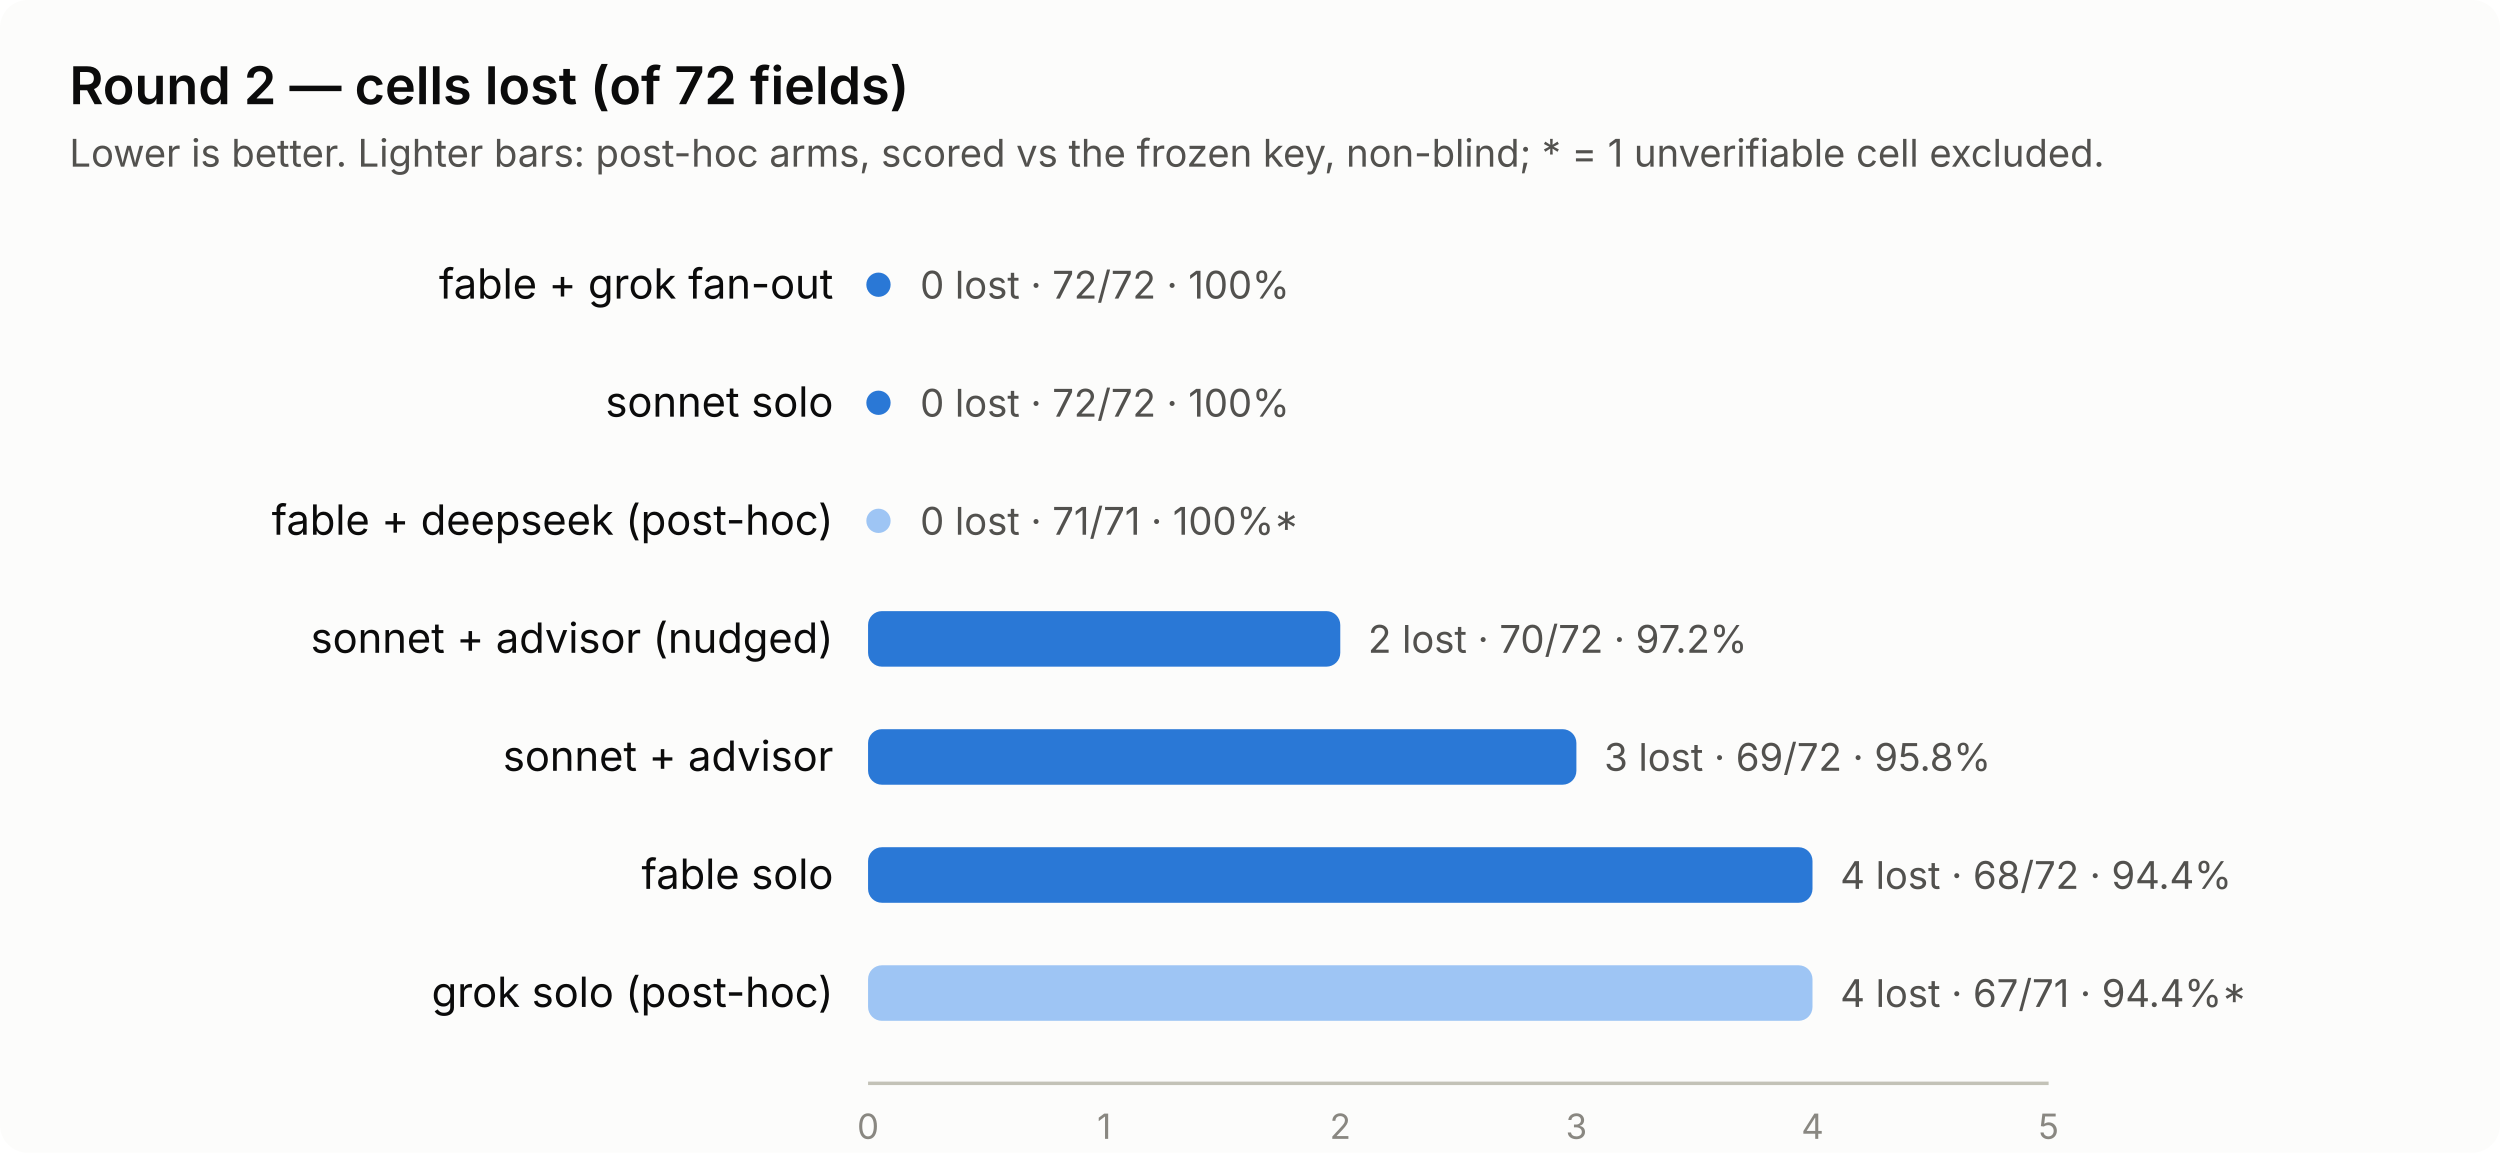
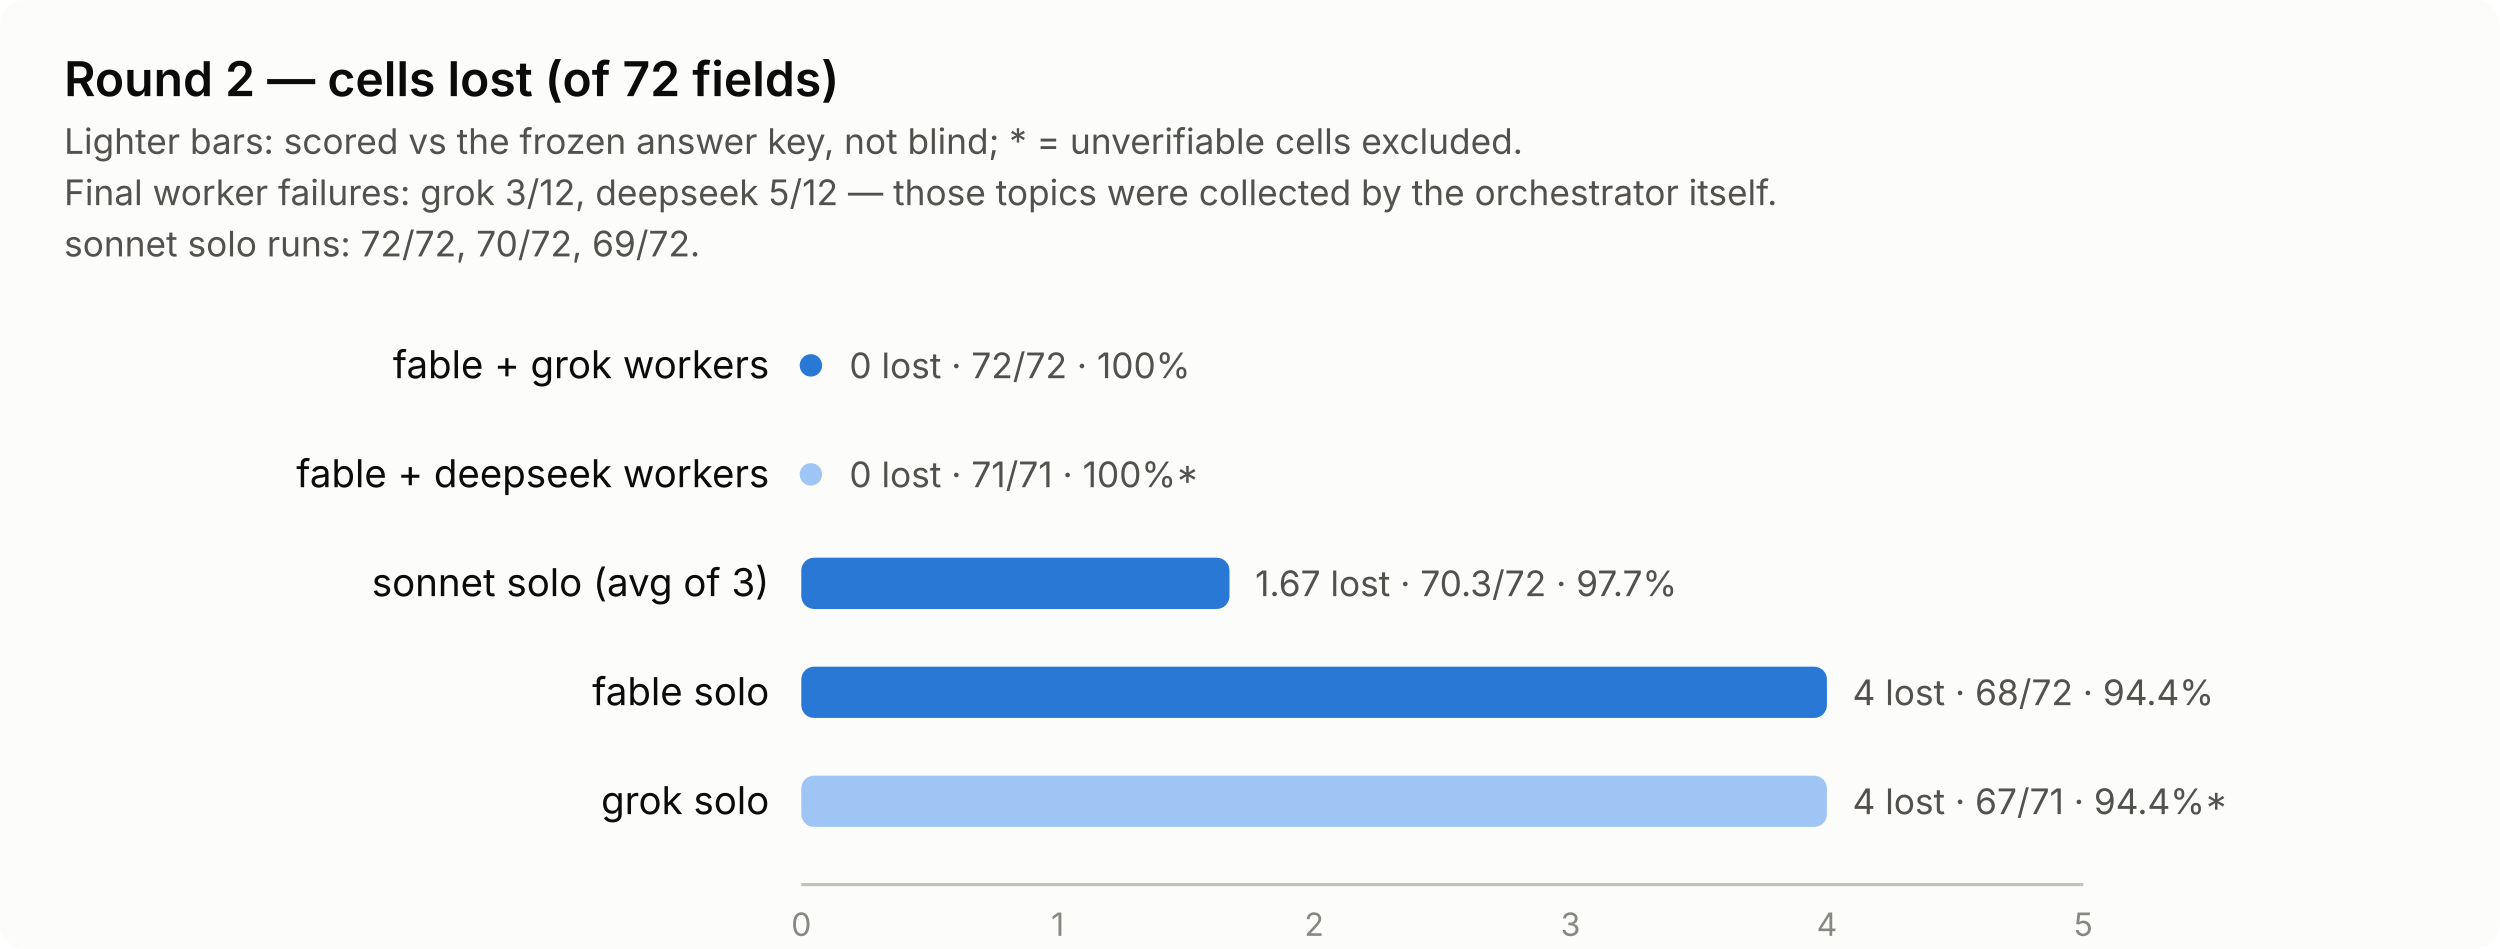
- <svg xmlns="http://www.w3.org/2000/svg" viewBox="0 0 720 332" width="720" height="332" role="img" aria-label="Round 2 lost cells per arm">
-   <rect width="720" height="332" rx="8" fill="#fcfcfb" />
+ <svg xmlns="http://www.w3.org/2000/svg" viewBox="0 0 780 296" width="780" height="296" role="img" aria-label="Round 2 cells lost per configuration">
+   <rect width="780" height="296" rx="8" fill="#fcfcfb" />
  <text x="20" y="30" font-size="15" fill="#0b0b0b" text-anchor="start" font-weight="600" font-family="system-ui,-apple-system,Segoe UI,sans-serif">Round 2 — cells lost (of 72 fields)</text>
-   <text x="20" y="48" font-size="11" fill="#52514e" text-anchor="start" font-weight="normal" font-family="system-ui,-apple-system,Segoe UI,sans-serif">Lower is better. Lighter bars: post-hoc arms, scored vs the frozen key, non-blind; * = 1 unverifiable cell excluded.</text>
-   <text x="240" y="86" font-size="12" fill="#0b0b0b" text-anchor="end" font-weight="normal" font-family="system-ui,-apple-system,Segoe UI,sans-serif">fable + grok fan-out</text>
-   <circle cx="253" cy="82" r="3.5" fill="#2a78d6" />
-   <text x="265" y="86" font-size="11" fill="#52514e" text-anchor="start" font-weight="normal" font-family="system-ui,-apple-system,Segoe UI,sans-serif">0 lost · 72/72 · 100%</text>
-   <text x="240" y="120" font-size="12" fill="#0b0b0b" text-anchor="end" font-weight="normal" font-family="system-ui,-apple-system,Segoe UI,sans-serif">sonnet solo</text>
-   <circle cx="253" cy="116" r="3.5" fill="#2a78d6" />
-   <text x="265" y="120" font-size="11" fill="#52514e" text-anchor="start" font-weight="normal" font-family="system-ui,-apple-system,Segoe UI,sans-serif">0 lost · 72/72 · 100%</text>
-   <text x="240" y="154" font-size="12" fill="#0b0b0b" text-anchor="end" font-weight="normal" font-family="system-ui,-apple-system,Segoe UI,sans-serif">fable + deepseek (post-hoc)</text>
-   <circle cx="253" cy="150" r="3.5" fill="#9ec5f4" />
-   <text x="265" y="154" font-size="11" fill="#52514e" text-anchor="start" font-weight="normal" font-family="system-ui,-apple-system,Segoe UI,sans-serif">0 lost · 71/71 · 100%*</text>
-   <text x="240" y="188" font-size="12" fill="#0b0b0b" text-anchor="end" font-weight="normal" font-family="system-ui,-apple-system,Segoe UI,sans-serif">sonnet + advisor (nudged)</text>
-   <rect x="250" y="176" width="136.0" height="16" rx="4" fill="#2a78d6" />
-   <text x="394.0" y="188" font-size="11" fill="#52514e" text-anchor="start" font-weight="normal" font-family="system-ui,-apple-system,Segoe UI,sans-serif">2 lost · 70/72 · 97.2%</text>
-   <text x="240" y="222" font-size="12" fill="#0b0b0b" text-anchor="end" font-weight="normal" font-family="system-ui,-apple-system,Segoe UI,sans-serif">sonnet + advisor</text>
-   <rect x="250" y="210" width="204.0" height="16" rx="4" fill="#2a78d6" />
-   <text x="462.0" y="222" font-size="11" fill="#52514e" text-anchor="start" font-weight="normal" font-family="system-ui,-apple-system,Segoe UI,sans-serif">3 lost · 69/72 · 95.8%</text>
-   <text x="240" y="256" font-size="12" fill="#0b0b0b" text-anchor="end" font-weight="normal" font-family="system-ui,-apple-system,Segoe UI,sans-serif">fable solo</text>
-   <rect x="250" y="244" width="272.0" height="16" rx="4" fill="#2a78d6" />
-   <text x="530.0" y="256" font-size="11" fill="#52514e" text-anchor="start" font-weight="normal" font-family="system-ui,-apple-system,Segoe UI,sans-serif">4 lost · 68/72 · 94.4%</text>
-   <text x="240" y="290" font-size="12" fill="#0b0b0b" text-anchor="end" font-weight="normal" font-family="system-ui,-apple-system,Segoe UI,sans-serif">grok solo (post-hoc)</text>
-   <rect x="250" y="278" width="272.0" height="16" rx="4" fill="#9ec5f4" />
-   <text x="530.0" y="290" font-size="11" fill="#52514e" text-anchor="start" font-weight="normal" font-family="system-ui,-apple-system,Segoe UI,sans-serif">4 lost · 67/71 · 94.4%*</text>
-   <line x1="250" y1="312" x2="590" y2="312" stroke="#c3c2b7" stroke-width="1" />
-   <text x="250.0" y="328" font-size="10" fill="#898781" text-anchor="middle" font-weight="normal" font-family="system-ui,-apple-system,Segoe UI,sans-serif">0</text>
-   <text x="318.0" y="328" font-size="10" fill="#898781" text-anchor="middle" font-weight="normal" font-family="system-ui,-apple-system,Segoe UI,sans-serif">1</text>
-   <text x="386.0" y="328" font-size="10" fill="#898781" text-anchor="middle" font-weight="normal" font-family="system-ui,-apple-system,Segoe UI,sans-serif">2</text>
-   <text x="454.0" y="328" font-size="10" fill="#898781" text-anchor="middle" font-weight="normal" font-family="system-ui,-apple-system,Segoe UI,sans-serif">3</text>
-   <text x="522.0" y="328" font-size="10" fill="#898781" text-anchor="middle" font-weight="normal" font-family="system-ui,-apple-system,Segoe UI,sans-serif">4</text>
-   <text x="590.0" y="328" font-size="10" fill="#898781" text-anchor="middle" font-weight="normal" font-family="system-ui,-apple-system,Segoe UI,sans-serif">5</text>
+   <text x="20" y="48" font-size="11" fill="#52514e" text-anchor="start" font-weight="normal" font-family="system-ui,-apple-system,Segoe UI,sans-serif">Lighter bars: scored vs the frozen answer key, not blind; * = unverifiable cells excluded.</text>
+   <text x="20" y="64" font-size="11" fill="#52514e" text-anchor="start" font-weight="normal" font-family="system-ui,-apple-system,Segoe UI,sans-serif">Final worker failures: grok 3/12, deepseek 5/12 — those topics were collected by the orchestrator itself.</text>
+   <text x="20" y="80" font-size="11" fill="#52514e" text-anchor="start" font-weight="normal" font-family="system-ui,-apple-system,Segoe UI,sans-serif">sonnet solo runs: 72/72, 70/72, 69/72.</text>
+   <text x="240" y="118" font-size="12" fill="#0b0b0b" text-anchor="end" font-weight="normal" font-family="system-ui,-apple-system,Segoe UI,sans-serif">fable + grok workers</text>
+   <circle cx="253" cy="114" r="3.5" fill="#2a78d6" />
+   <text x="265" y="118" font-size="11" fill="#52514e" text-anchor="start" font-weight="normal" font-family="system-ui,-apple-system,Segoe UI,sans-serif">0 lost · 72/72 · 100%</text>
+   <text x="240" y="152" font-size="12" fill="#0b0b0b" text-anchor="end" font-weight="normal" font-family="system-ui,-apple-system,Segoe UI,sans-serif">fable + deepseek workers</text>
+   <circle cx="253" cy="148" r="3.5" fill="#9ec5f4" />
+   <text x="265" y="152" font-size="11" fill="#52514e" text-anchor="start" font-weight="normal" font-family="system-ui,-apple-system,Segoe UI,sans-serif">0 lost · 71/71 · 100%*</text>
+   <text x="240" y="186" font-size="12" fill="#0b0b0b" text-anchor="end" font-weight="normal" font-family="system-ui,-apple-system,Segoe UI,sans-serif">sonnet solo (avg of 3)</text>
+   <rect x="250" y="174" width="133.6" height="16" rx="4" fill="#2a78d6" />
+   <text x="391.6" y="186" font-size="11" fill="#52514e" text-anchor="start" font-weight="normal" font-family="system-ui,-apple-system,Segoe UI,sans-serif">1.67 lost · 70.3/72 · 97.7%</text>
+   <text x="240" y="220" font-size="12" fill="#0b0b0b" text-anchor="end" font-weight="normal" font-family="system-ui,-apple-system,Segoe UI,sans-serif">fable solo</text>
+   <rect x="250" y="208" width="320.0" height="16" rx="4" fill="#2a78d6" />
+   <text x="578.0" y="220" font-size="11" fill="#52514e" text-anchor="start" font-weight="normal" font-family="system-ui,-apple-system,Segoe UI,sans-serif">4 lost · 68/72 · 94.4%</text>
+   <text x="240" y="254" font-size="12" fill="#0b0b0b" text-anchor="end" font-weight="normal" font-family="system-ui,-apple-system,Segoe UI,sans-serif">grok solo</text>
+   <rect x="250" y="242" width="320.0" height="16" rx="4" fill="#9ec5f4" />
+   <text x="578.0" y="254" font-size="11" fill="#52514e" text-anchor="start" font-weight="normal" font-family="system-ui,-apple-system,Segoe UI,sans-serif">4 lost · 67/71 · 94.4%*</text>
+   <line x1="250" y1="276" x2="650" y2="276" stroke="#c3c2b7" stroke-width="1" />
+   <text x="250.0" y="292" font-size="10" fill="#898781" text-anchor="middle" font-weight="normal" font-family="system-ui,-apple-system,Segoe UI,sans-serif">0</text>
+   <text x="330.0" y="292" font-size="10" fill="#898781" text-anchor="middle" font-weight="normal" font-family="system-ui,-apple-system,Segoe UI,sans-serif">1</text>
+   <text x="410.0" y="292" font-size="10" fill="#898781" text-anchor="middle" font-weight="normal" font-family="system-ui,-apple-system,Segoe UI,sans-serif">2</text>
+   <text x="490.0" y="292" font-size="10" fill="#898781" text-anchor="middle" font-weight="normal" font-family="system-ui,-apple-system,Segoe UI,sans-serif">3</text>
+   <text x="570.0" y="292" font-size="10" fill="#898781" text-anchor="middle" font-weight="normal" font-family="system-ui,-apple-system,Segoe UI,sans-serif">4</text>
+   <text x="650.0" y="292" font-size="10" fill="#898781" text-anchor="middle" font-weight="normal" font-family="system-ui,-apple-system,Segoe UI,sans-serif">5</text>
</svg>
